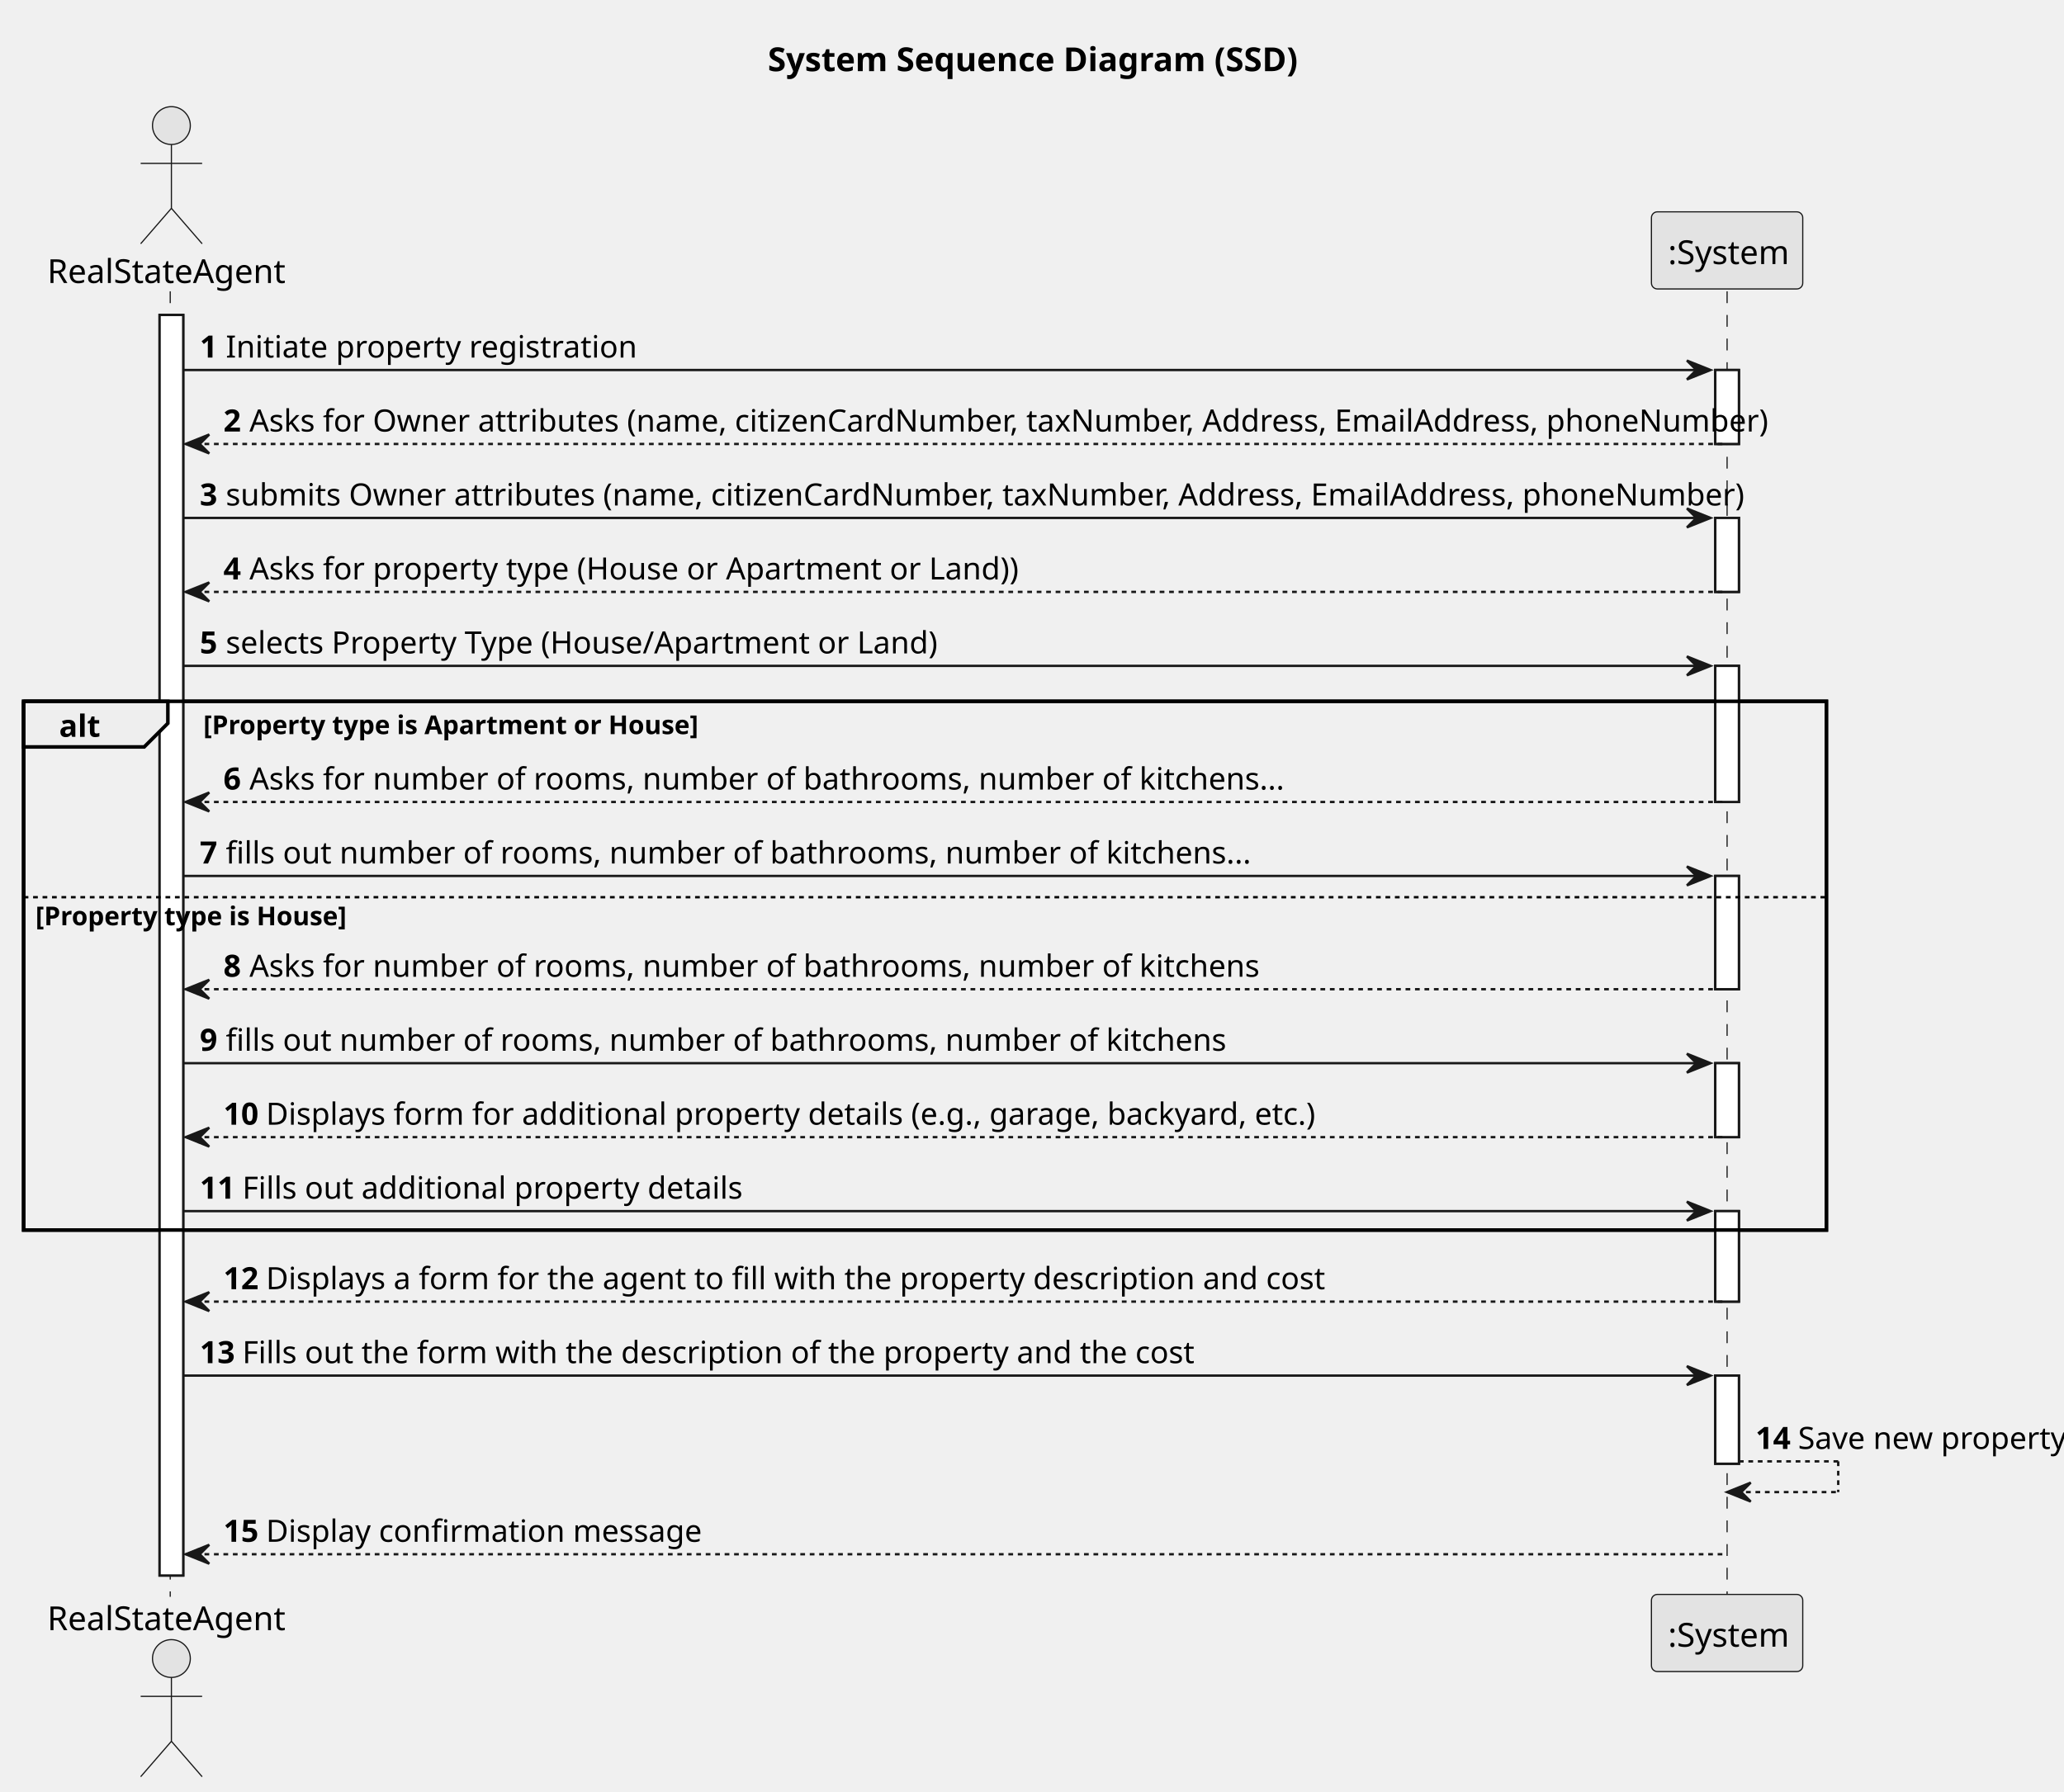
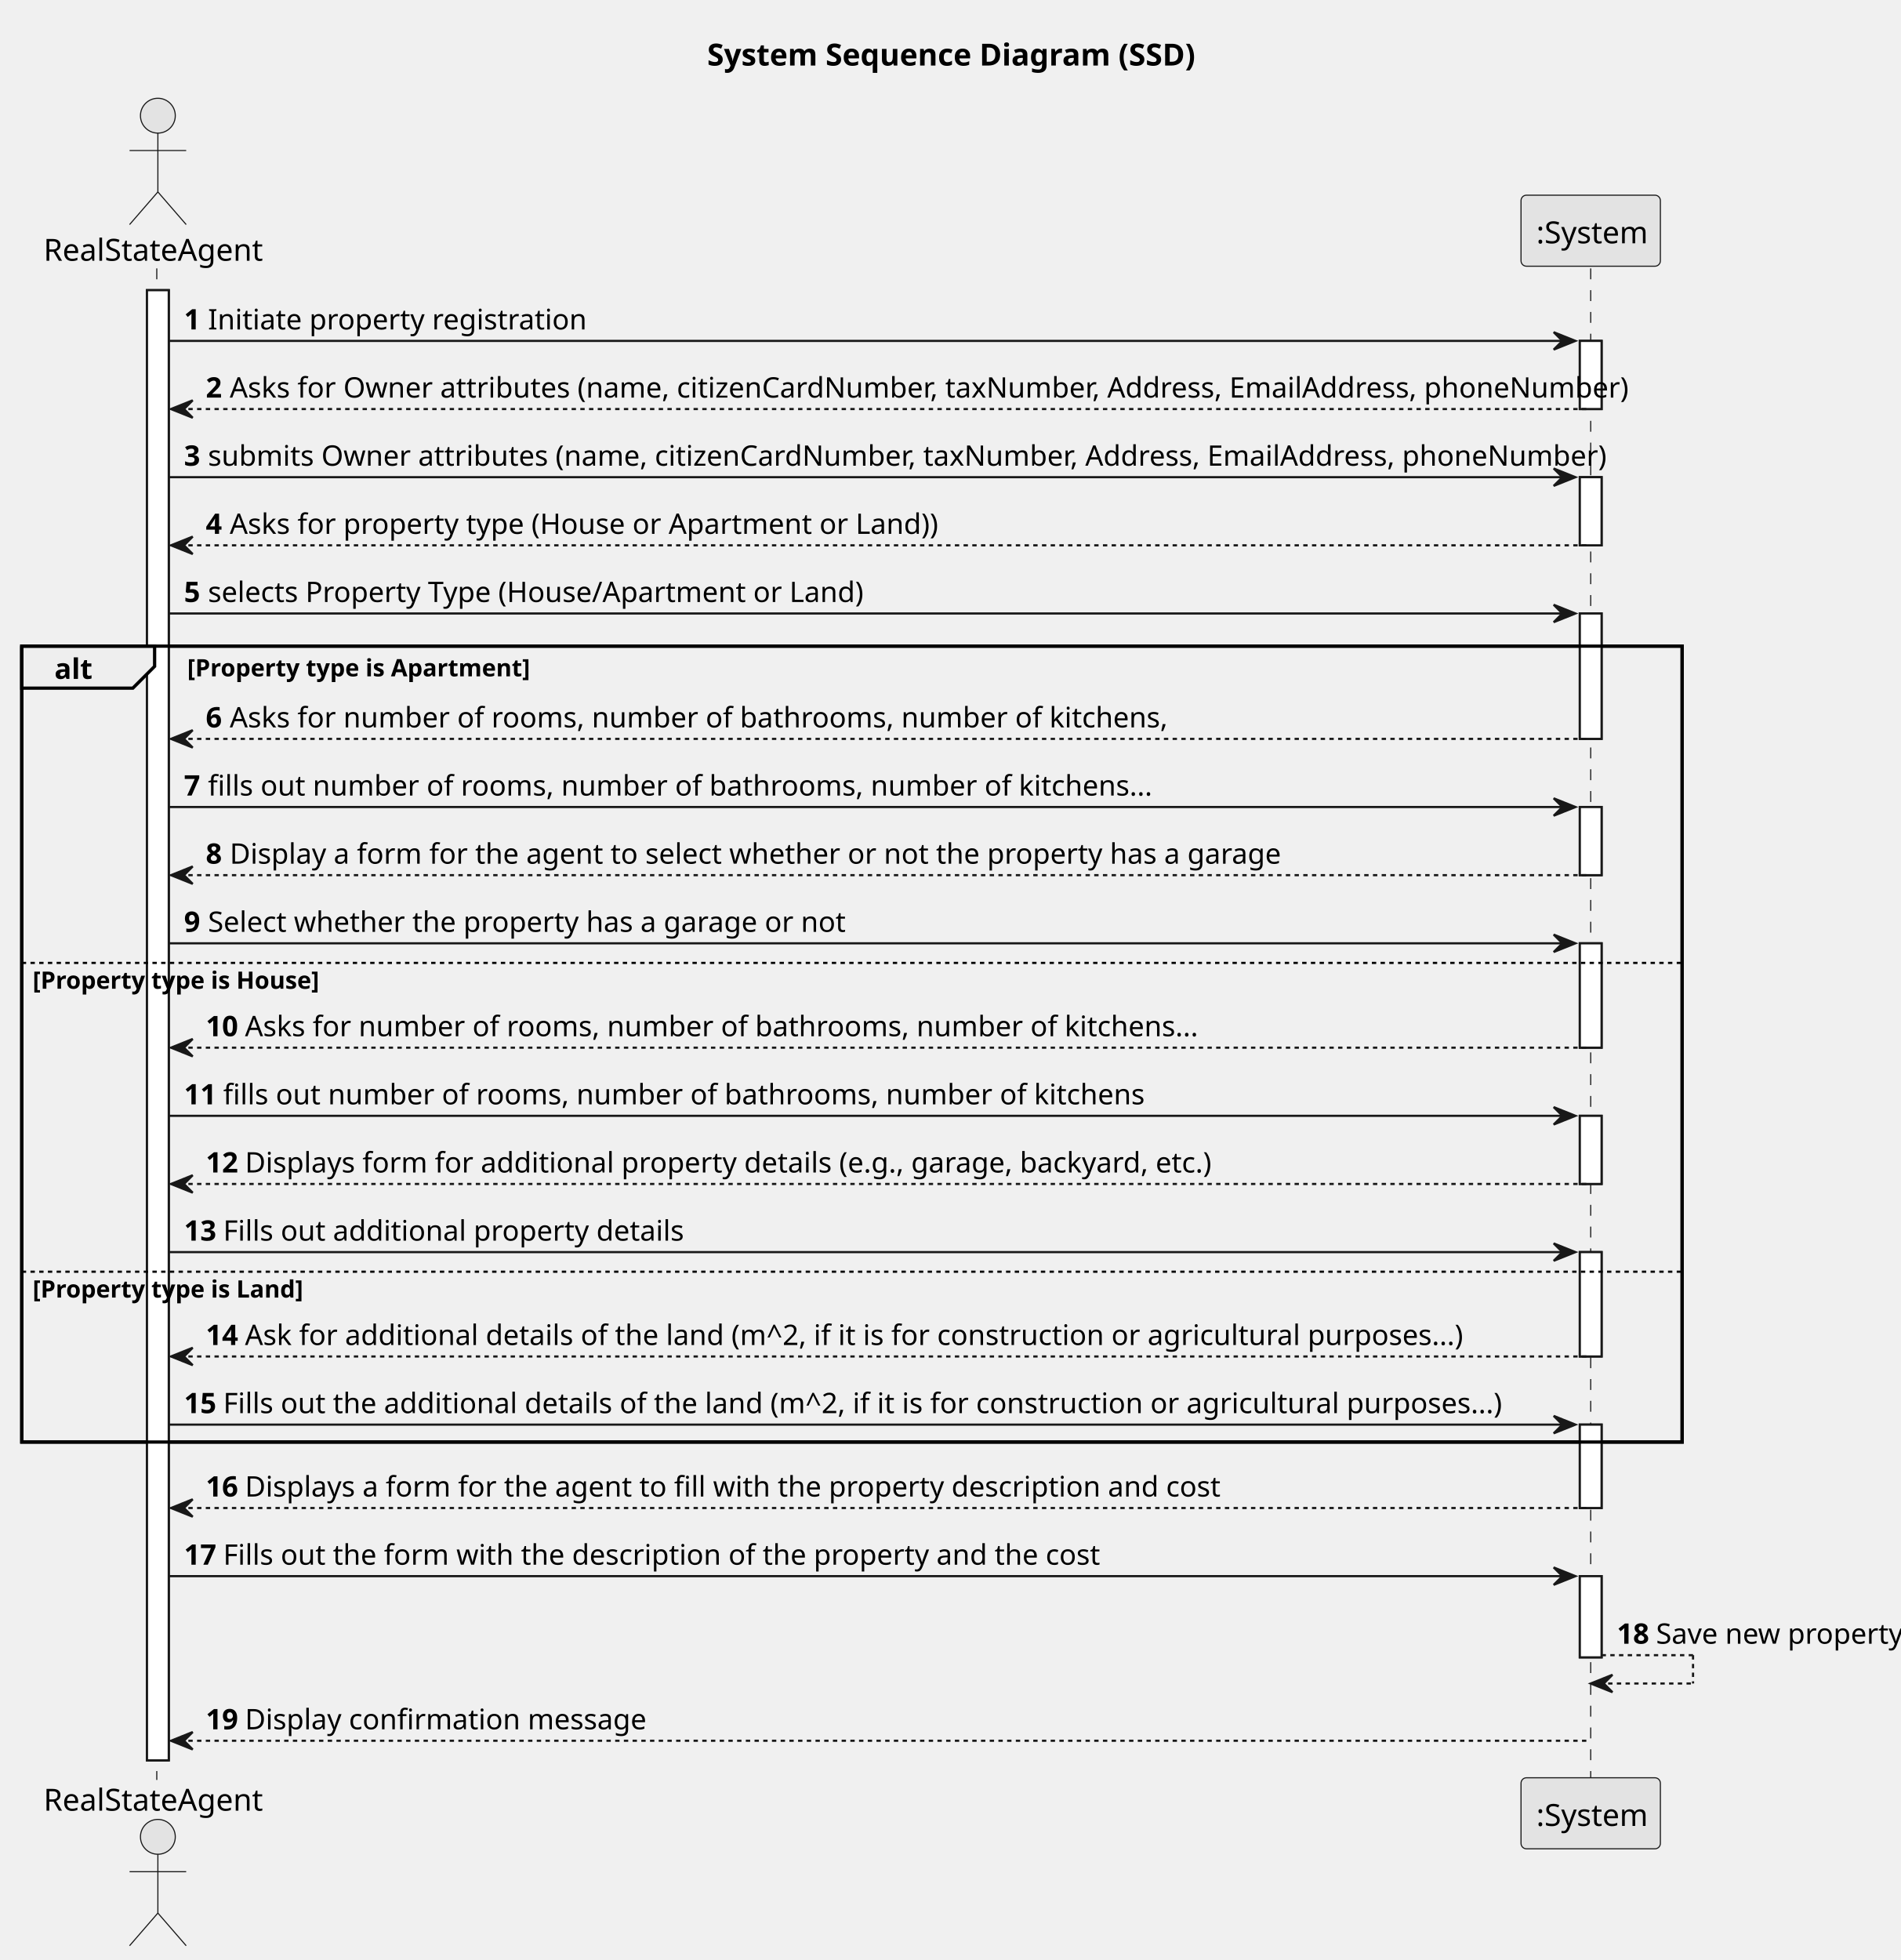
- <svg xmlns="http://www.w3.org/2000/svg" contentStyleType="text/css" height="758px" preserveAspectRatio="none" style="width:873px;height:758px;background:#FFFFFF;" version="1.1" viewBox="0 0 873 758" width="873px" zoomAndPan="magnify">
+ <svg xmlns="http://www.w3.org/2000/svg" contentStyleType="text/css" height="900px" preserveAspectRatio="none" style="width:873px;height:900px;background:#FFFFFF;" version="1.1" viewBox="0 0 873 900" width="873px" zoomAndPan="magnify">
  <defs />
  <g>
    <text fill="#000000" font-family="sans-serif" font-size="14" font-weight="bold" lengthAdjust="spacing" textLength="228" x="324.75" y="30.107">System Sequence Diagram (SSD)</text>
-     <rect fill="#FFFFFF" height="533.287" style="stroke:#181818;stroke-width:1.0;" width="10" x="67.5" y="133.242" />
+     <rect fill="#FFFFFF" height="675.082" style="stroke:#181818;stroke-width:1.0;" width="10" x="67.5" y="133.242" />
    <rect fill="#FFFFFF" height="31.291" style="stroke:#181818;stroke-width:1.0;" width="10" x="725.5" y="156.533" />
    <rect fill="#FFFFFF" height="31.291" style="stroke:#181818;stroke-width:1.0;" width="10" x="725.5" y="219.115" />
    <rect fill="#FFFFFF" height="57.582" style="stroke:#181818;stroke-width:1.0;" width="10" x="725.5" y="281.697" />
-     <rect fill="#FFFFFF" height="47.922" style="stroke:#181818;stroke-width:1.0;" width="10" x="725.5" y="370.57" />
-     <rect fill="#FFFFFF" height="31.291" style="stroke:#181818;stroke-width:1.0;" width="10" x="725.5" y="449.783" />
-     <rect fill="#FFFFFF" height="38.291" style="stroke:#181818;stroke-width:1.0;" width="10" x="725.5" y="512.365" />
-     <rect fill="#FFFFFF" height="37.291" style="stroke:#181818;stroke-width:1.0;" width="10" x="725.5" y="581.947" />
-     <rect fill="none" height="223.668" style="stroke:#000000;stroke-width:1.5;" width="762.5" x="10" y="296.697" />
-     <line style="stroke:#181818;stroke-width:0.5;stroke-dasharray:5.0,5.0;" x1="72" x2="72" y1="123.242" y2="675.529" />
-     <line style="stroke:#181818;stroke-width:0.5;stroke-dasharray:5.0,5.0;" x1="730.5" x2="730.5" y1="123.242" y2="675.529" />
+     <rect fill="#FFFFFF" height="31.291" style="stroke:#181818;stroke-width:1.0;" width="10" x="725.5" y="370.57" />
+     <rect fill="#FFFFFF" height="47.922" style="stroke:#181818;stroke-width:1.0;" width="10" x="725.5" y="433.152" />
+     <rect fill="#FFFFFF" height="31.291" style="stroke:#181818;stroke-width:1.0;" width="10" x="725.5" y="512.365" />
+     <rect fill="#FFFFFF" height="47.922" style="stroke:#181818;stroke-width:1.0;" width="10" x="725.5" y="574.947" />
+     <rect fill="#FFFFFF" height="38.291" style="stroke:#181818;stroke-width:1.0;" width="10" x="725.5" y="654.16" />
+     <rect fill="#FFFFFF" height="37.291" style="stroke:#181818;stroke-width:1.0;" width="10" x="725.5" y="723.742" />
+     <rect fill="none" height="365.463" style="stroke:#000000;stroke-width:1.5;" width="762.5" x="10" y="296.697" />
+     <line style="stroke:#181818;stroke-width:0.5;stroke-dasharray:5.0,5.0;" x1="72" x2="72" y1="123.242" y2="817.324" />
+     <line style="stroke:#181818;stroke-width:0.5;stroke-dasharray:5.0,5.0;" x1="730.5" x2="730.5" y1="123.242" y2="817.324" />
    <text fill="#000000" font-family="sans-serif" font-size="14" lengthAdjust="spacing" textLength="99" x="20" y="119.728">RealStateAgent</text>
    <ellipse cx="72.5" cy="53.121" fill="#E3E3E3" rx="8" ry="8" style="stroke:#181818;stroke-width:0.5;" />
    <path d="M72.5,61.121 L72.5,88.121 M59.5,69.121 L85.5,69.121 M72.5,88.121 L59.5,103.121 M72.5,88.121 L85.5,103.121 " fill="none" style="stroke:#181818;stroke-width:0.5;" />
-     <text fill="#000000" font-family="sans-serif" font-size="14" lengthAdjust="spacing" textLength="99" x="20" y="689.637">RealStateAgent</text>
-     <ellipse cx="72.5" cy="701.65" fill="#E3E3E3" rx="8" ry="8" style="stroke:#181818;stroke-width:0.5;" />
-     <path d="M72.5,709.65 L72.5,736.65 M59.5,717.65 L85.5,717.65 M72.5,736.65 L59.5,751.65 M72.5,736.65 L85.5,751.65 " fill="none" style="stroke:#181818;stroke-width:0.5;" />
+     <text fill="#000000" font-family="sans-serif" font-size="14" lengthAdjust="spacing" textLength="99" x="20" y="831.432">RealStateAgent</text>
+     <ellipse cx="72.5" cy="843.445" fill="#E3E3E3" rx="8" ry="8" style="stroke:#181818;stroke-width:0.5;" />
+     <path d="M72.5,851.445 L72.5,878.445 M59.5,859.445 L85.5,859.445 M72.5,878.445 L59.5,893.445 M72.5,878.445 L85.5,893.445 " fill="none" style="stroke:#181818;stroke-width:0.5;" />
    <rect fill="#E3E3E3" height="32.621" rx="2.5" ry="2.5" style="stroke:#181818;stroke-width:0.5;" width="64" x="698.5" y="89.621" />
    <text fill="#000000" font-family="sans-serif" font-size="14" lengthAdjust="spacing" textLength="50" x="705.5" y="111.728">:System</text>
-     <rect fill="#E3E3E3" height="32.621" rx="2.5" ry="2.5" style="stroke:#181818;stroke-width:0.5;" width="64" x="698.5" y="674.529" />
-     <text fill="#000000" font-family="sans-serif" font-size="14" lengthAdjust="spacing" textLength="50" x="705.5" y="696.637">:System</text>
-     <rect fill="#FFFFFF" height="533.287" style="stroke:#181818;stroke-width:1.0;" width="10" x="67.5" y="133.242" />
+     <rect fill="#E3E3E3" height="32.621" rx="2.5" ry="2.5" style="stroke:#181818;stroke-width:0.5;" width="64" x="698.5" y="816.324" />
+     <text fill="#000000" font-family="sans-serif" font-size="14" lengthAdjust="spacing" textLength="50" x="705.5" y="838.432">:System</text>
+     <rect fill="#FFFFFF" height="675.082" style="stroke:#181818;stroke-width:1.0;" width="10" x="67.5" y="133.242" />
    <rect fill="#FFFFFF" height="31.291" style="stroke:#181818;stroke-width:1.0;" width="10" x="725.5" y="156.533" />
    <rect fill="#FFFFFF" height="31.291" style="stroke:#181818;stroke-width:1.0;" width="10" x="725.5" y="219.115" />
    <rect fill="#FFFFFF" height="57.582" style="stroke:#181818;stroke-width:1.0;" width="10" x="725.5" y="281.697" />
-     <rect fill="#FFFFFF" height="47.922" style="stroke:#181818;stroke-width:1.0;" width="10" x="725.5" y="370.57" />
-     <rect fill="#FFFFFF" height="31.291" style="stroke:#181818;stroke-width:1.0;" width="10" x="725.5" y="449.783" />
-     <rect fill="#FFFFFF" height="38.291" style="stroke:#181818;stroke-width:1.0;" width="10" x="725.5" y="512.365" />
-     <rect fill="#FFFFFF" height="37.291" style="stroke:#181818;stroke-width:1.0;" width="10" x="725.5" y="581.947" />
+     <rect fill="#FFFFFF" height="31.291" style="stroke:#181818;stroke-width:1.0;" width="10" x="725.5" y="370.57" />
+     <rect fill="#FFFFFF" height="47.922" style="stroke:#181818;stroke-width:1.0;" width="10" x="725.5" y="433.152" />
+     <rect fill="#FFFFFF" height="31.291" style="stroke:#181818;stroke-width:1.0;" width="10" x="725.5" y="512.365" />
+     <rect fill="#FFFFFF" height="47.922" style="stroke:#181818;stroke-width:1.0;" width="10" x="725.5" y="574.947" />
+     <rect fill="#FFFFFF" height="38.291" style="stroke:#181818;stroke-width:1.0;" width="10" x="725.5" y="654.16" />
+     <rect fill="#FFFFFF" height="37.291" style="stroke:#181818;stroke-width:1.0;" width="10" x="725.5" y="723.742" />
    <polygon fill="#181818" points="713.5,152.533,723.5,156.533,713.5,160.533,717.5,156.533" style="stroke:#181818;stroke-width:1.0;" />
    <line style="stroke:#181818;stroke-width:1.0;" x1="77.5" x2="719.5" y1="156.533" y2="156.533" />
    <text fill="#000000" font-family="sans-serif" font-size="13" font-weight="bold" lengthAdjust="spacing" textLength="7" x="84.5" y="151.27">1</text>
    <text fill="#000000" font-family="sans-serif" font-size="13" lengthAdjust="spacing" textLength="157" x="95.5" y="151.27">Initiate property registration</text>
    <polygon fill="#181818" points="88.5,183.824,78.5,187.824,88.5,191.824,84.5,187.824" style="stroke:#181818;stroke-width:1.0;" />
    <line style="stroke:#181818;stroke-width:1.0;stroke-dasharray:2.0,2.0;" x1="82.5" x2="729.5" y1="187.824" y2="187.824" />
    <text fill="#000000" font-family="sans-serif" font-size="13" font-weight="bold" lengthAdjust="spacing" textLength="7" x="94.5" y="182.561">2</text>
    <text fill="#000000" font-family="sans-serif" font-size="13" lengthAdjust="spacing" textLength="613" x="105.5" y="182.561">Asks for Owner attributes (name, citizenCardNumber, taxNumber, Address, EmailAddress, phoneNumber)</text>
    <polygon fill="#181818" points="713.5,215.115,723.5,219.115,713.5,223.115,717.5,219.115" style="stroke:#181818;stroke-width:1.0;" />
    <line style="stroke:#181818;stroke-width:1.0;" x1="77.5" x2="719.5" y1="219.115" y2="219.115" />
    <text fill="#000000" font-family="sans-serif" font-size="13" font-weight="bold" lengthAdjust="spacing" textLength="7" x="84.5" y="213.852">3</text>
    <text fill="#000000" font-family="sans-serif" font-size="13" lengthAdjust="spacing" textLength="611" x="95.5" y="213.852">submits Owner attributes (name, citizenCardNumber, taxNumber, Address, EmailAddress, phoneNumber)</text>
    <polygon fill="#181818" points="88.5,246.406,78.5,250.406,88.5,254.406,84.5,250.406" style="stroke:#181818;stroke-width:1.0;" />
    <line style="stroke:#181818;stroke-width:1.0;stroke-dasharray:2.0,2.0;" x1="82.5" x2="729.5" y1="250.406" y2="250.406" />
    <text fill="#000000" font-family="sans-serif" font-size="13" font-weight="bold" lengthAdjust="spacing" textLength="7" x="94.5" y="245.144">4</text>
    <text fill="#000000" font-family="sans-serif" font-size="13" lengthAdjust="spacing" textLength="307" x="105.5" y="245.144">Asks for property type (House or Apartment or Land))</text>
    <polygon fill="#181818" points="713.5,277.697,723.5,281.697,713.5,285.697,717.5,281.697" style="stroke:#181818;stroke-width:1.0;" />
    <line style="stroke:#181818;stroke-width:1.0;" x1="77.5" x2="719.5" y1="281.697" y2="281.697" />
    <text fill="#000000" font-family="sans-serif" font-size="13" font-weight="bold" lengthAdjust="spacing" textLength="7" x="84.5" y="276.435">5</text>
    <text fill="#000000" font-family="sans-serif" font-size="13" lengthAdjust="spacing" textLength="287" x="95.5" y="276.435">selects Property Type (House/Apartment or Land)</text>
    <path d="M10,296.697 L71,296.697 L71,305.988 L61,315.988 L10,315.988 L10,296.697 " fill="#EEEEEE" style="stroke:#000000;stroke-width:1.5;" />
-     <rect fill="none" height="223.668" style="stroke:#000000;stroke-width:1.5;" width="762.5" x="10" y="296.697" />
+     <rect fill="none" height="365.463" style="stroke:#000000;stroke-width:1.5;" width="762.5" x="10" y="296.697" />
    <text fill="#000000" font-family="sans-serif" font-size="13" font-weight="bold" lengthAdjust="spacing" textLength="16" x="25" y="311.726">alt</text>
-     <text fill="#000000" font-family="sans-serif" font-size="11" font-weight="bold" lengthAdjust="spacing" textLength="211" x="86" y="310.567">[Property type is Apartment or House]</text>
+     <text fill="#000000" font-family="sans-serif" font-size="11" font-weight="bold" lengthAdjust="spacing" textLength="158" x="86" y="310.567">[Property type is Apartment]</text>
    <polygon fill="#181818" points="88.5,335.279,78.5,339.279,88.5,343.279,84.5,339.279" style="stroke:#181818;stroke-width:1.0;" />
    <line style="stroke:#181818;stroke-width:1.0;stroke-dasharray:2.0,2.0;" x1="82.5" x2="729.5" y1="339.279" y2="339.279" />
    <text fill="#000000" font-family="sans-serif" font-size="13" font-weight="bold" lengthAdjust="spacing" textLength="7" x="94.5" y="334.017">6</text>
-     <text fill="#000000" font-family="sans-serif" font-size="13" lengthAdjust="spacing" textLength="409" x="105.5" y="334.017">Asks for number of rooms, number of bathrooms, number of kitchens...</text>
+     <text fill="#000000" font-family="sans-serif" font-size="13" lengthAdjust="spacing" textLength="401" x="105.5" y="334.017">Asks for number of rooms, number of bathrooms, number of kitchens,</text>
    <polygon fill="#181818" points="713.5,366.57,723.5,370.57,713.5,374.57,717.5,370.57" style="stroke:#181818;stroke-width:1.0;" />
    <line style="stroke:#181818;stroke-width:1.0;" x1="77.5" x2="719.5" y1="370.57" y2="370.57" />
    <text fill="#000000" font-family="sans-serif" font-size="13" font-weight="bold" lengthAdjust="spacing" textLength="7" x="84.5" y="365.308">7</text>
    <text fill="#000000" font-family="sans-serif" font-size="13" lengthAdjust="spacing" textLength="402" x="95.5" y="365.308">fills out number of rooms, number of bathrooms, number of kitchens...</text>
-     <line style="stroke:#000000;stroke-width:1.0;stroke-dasharray:2.0,2.0;" x1="10" x2="772.5" y1="379.57" y2="379.57" />
-     <text fill="#000000" font-family="sans-serif" font-size="11" font-weight="bold" lengthAdjust="spacing" textLength="134" x="15" y="391.44">[Property type is House]</text>
-     <polygon fill="#181818" points="88.5,414.492,78.5,418.492,88.5,422.492,84.5,418.492" style="stroke:#181818;stroke-width:1.0;" />
-     <line style="stroke:#181818;stroke-width:1.0;stroke-dasharray:2.0,2.0;" x1="82.5" x2="729.5" y1="418.492" y2="418.492" />
-     <text fill="#000000" font-family="sans-serif" font-size="13" font-weight="bold" lengthAdjust="spacing" textLength="7" x="94.5" y="413.229">8</text>
-     <text fill="#000000" font-family="sans-serif" font-size="13" lengthAdjust="spacing" textLength="397" x="105.5" y="413.229">Asks for number of rooms, number of bathrooms, number of kitchens</text>
-     <polygon fill="#181818" points="713.5,445.783,723.5,449.783,713.5,453.783,717.5,449.783" style="stroke:#181818;stroke-width:1.0;" />
-     <line style="stroke:#181818;stroke-width:1.0;" x1="77.5" x2="719.5" y1="449.783" y2="449.783" />
-     <text fill="#000000" font-family="sans-serif" font-size="13" font-weight="bold" lengthAdjust="spacing" textLength="7" x="84.5" y="444.521">9</text>
-     <text fill="#000000" font-family="sans-serif" font-size="13" lengthAdjust="spacing" textLength="390" x="95.5" y="444.521">fills out number of rooms, number of bathrooms, number of kitchens</text>
+     <polygon fill="#181818" points="88.5,397.861,78.5,401.861,88.5,405.861,84.5,401.861" style="stroke:#181818;stroke-width:1.0;" />
+     <line style="stroke:#181818;stroke-width:1.0;stroke-dasharray:2.0,2.0;" x1="82.5" x2="729.5" y1="401.861" y2="401.861" />
+     <text fill="#000000" font-family="sans-serif" font-size="13" font-weight="bold" lengthAdjust="spacing" textLength="7" x="94.5" y="396.599">8</text>
+     <text fill="#000000" font-family="sans-serif" font-size="13" lengthAdjust="spacing" textLength="451" x="105.5" y="396.599">Display a form for the agent to select whether or not the property has a garage</text>
+     <polygon fill="#181818" points="713.5,429.152,723.5,433.152,713.5,437.152,717.5,433.152" style="stroke:#181818;stroke-width:1.0;" />
+     <line style="stroke:#181818;stroke-width:1.0;" x1="77.5" x2="719.5" y1="433.152" y2="433.152" />
+     <text fill="#000000" font-family="sans-serif" font-size="13" font-weight="bold" lengthAdjust="spacing" textLength="7" x="84.5" y="427.89">9</text>
+     <text fill="#000000" font-family="sans-serif" font-size="13" lengthAdjust="spacing" textLength="275" x="95.5" y="427.89">Select whether the property has a garage or not</text>
+     <line style="stroke:#000000;stroke-width:1.0;stroke-dasharray:2.0,2.0;" x1="10" x2="772.5" y1="442.152" y2="442.152" />
+     <text fill="#000000" font-family="sans-serif" font-size="11" font-weight="bold" lengthAdjust="spacing" textLength="134" x="15" y="454.022">[Property type is House]</text>
    <polygon fill="#181818" points="88.5,477.074,78.5,481.074,88.5,485.074,84.5,481.074" style="stroke:#181818;stroke-width:1.0;" />
    <line style="stroke:#181818;stroke-width:1.0;stroke-dasharray:2.0,2.0;" x1="82.5" x2="729.5" y1="481.074" y2="481.074" />
    <text fill="#000000" font-family="sans-serif" font-size="13" font-weight="bold" lengthAdjust="spacing" textLength="14" x="94.5" y="475.812">10</text>
-     <text fill="#000000" font-family="sans-serif" font-size="13" lengthAdjust="spacing" textLength="421" x="112.5" y="475.812">Displays form for additional property details (e.g., garage, backyard, etc.)</text>
+     <text fill="#000000" font-family="sans-serif" font-size="13" lengthAdjust="spacing" textLength="409" x="112.5" y="475.812">Asks for number of rooms, number of bathrooms, number of kitchens...</text>
    <polygon fill="#181818" points="713.5,508.365,723.5,512.365,713.5,516.365,717.5,512.365" style="stroke:#181818;stroke-width:1.0;" />
    <line style="stroke:#181818;stroke-width:1.0;" x1="77.5" x2="719.5" y1="512.365" y2="512.365" />
    <text fill="#000000" font-family="sans-serif" font-size="13" font-weight="bold" lengthAdjust="spacing" textLength="14" x="84.5" y="507.103">11</text>
-     <text fill="#000000" font-family="sans-serif" font-size="13" lengthAdjust="spacing" textLength="198" x="102.5" y="507.103">Fills out additional property details</text>
-     <polygon fill="#181818" points="88.5,546.656,78.5,550.656,88.5,554.656,84.5,550.656" style="stroke:#181818;stroke-width:1.0;" />
-     <line style="stroke:#181818;stroke-width:1.0;stroke-dasharray:2.0,2.0;" x1="82.5" x2="729.5" y1="550.656" y2="550.656" />
-     <text fill="#000000" font-family="sans-serif" font-size="13" font-weight="bold" lengthAdjust="spacing" textLength="14" x="94.5" y="545.394">12</text>
-     <text fill="#000000" font-family="sans-serif" font-size="13" lengthAdjust="spacing" textLength="418" x="112.5" y="545.394">Displays a form for the agent to fill with the property description and cost</text>
-     <polygon fill="#181818" points="713.5,577.947,723.5,581.947,713.5,585.947,717.5,581.947" style="stroke:#181818;stroke-width:1.0;" />
-     <line style="stroke:#181818;stroke-width:1.0;" x1="77.5" x2="719.5" y1="581.947" y2="581.947" />
-     <text fill="#000000" font-family="sans-serif" font-size="13" font-weight="bold" lengthAdjust="spacing" textLength="14" x="84.5" y="576.685">13</text>
-     <text fill="#000000" font-family="sans-serif" font-size="13" lengthAdjust="spacing" textLength="376" x="102.5" y="576.685">Fills out the form with the description of the property and the cost</text>
-     <line style="stroke:#181818;stroke-width:1.0;stroke-dasharray:2.0,2.0;" x1="735.5" x2="777.5" y1="618.238" y2="618.238" />
-     <line style="stroke:#181818;stroke-width:1.0;stroke-dasharray:2.0,2.0;" x1="777.5" x2="777.5" y1="618.238" y2="631.238" />
-     <line style="stroke:#181818;stroke-width:1.0;stroke-dasharray:2.0,2.0;" x1="730.5" x2="777.5" y1="631.238" y2="631.238" />
-     <polygon fill="#181818" points="740.5,627.238,730.5,631.238,740.5,635.238,736.5,631.238" style="stroke:#181818;stroke-width:1.0;" />
-     <text fill="#000000" font-family="sans-serif" font-size="13" font-weight="bold" lengthAdjust="spacing" textLength="14" x="742.5" y="612.976">14</text>
-     <text fill="#000000" font-family="sans-serif" font-size="13" lengthAdjust="spacing" textLength="106" x="760.5" y="612.976">Save new property</text>
-     <polygon fill="#181818" points="88.5,653.529,78.5,657.529,88.5,661.529,84.5,657.529" style="stroke:#181818;stroke-width:1.0;" />
-     <line style="stroke:#181818;stroke-width:1.0;stroke-dasharray:2.0,2.0;" x1="82.5" x2="729.5" y1="657.529" y2="657.529" />
-     <text fill="#000000" font-family="sans-serif" font-size="13" font-weight="bold" lengthAdjust="spacing" textLength="14" x="94.5" y="652.267">15</text>
-     <text fill="#000000" font-family="sans-serif" font-size="13" lengthAdjust="spacing" textLength="174" x="112.5" y="652.267">Display confirmation message</text>
+     <text fill="#000000" font-family="sans-serif" font-size="13" lengthAdjust="spacing" textLength="390" x="102.5" y="507.103">fills out number of rooms, number of bathrooms, number of kitchens</text>
+     <polygon fill="#181818" points="88.5,539.656,78.5,543.656,88.5,547.656,84.5,543.656" style="stroke:#181818;stroke-width:1.0;" />
+     <line style="stroke:#181818;stroke-width:1.0;stroke-dasharray:2.0,2.0;" x1="82.5" x2="729.5" y1="543.656" y2="543.656" />
+     <text fill="#000000" font-family="sans-serif" font-size="13" font-weight="bold" lengthAdjust="spacing" textLength="14" x="94.5" y="538.394">12</text>
+     <text fill="#000000" font-family="sans-serif" font-size="13" lengthAdjust="spacing" textLength="421" x="112.5" y="538.394">Displays form for additional property details (e.g., garage, backyard, etc.)</text>
+     <polygon fill="#181818" points="713.5,570.947,723.5,574.947,713.5,578.947,717.5,574.947" style="stroke:#181818;stroke-width:1.0;" />
+     <line style="stroke:#181818;stroke-width:1.0;" x1="77.5" x2="719.5" y1="574.947" y2="574.947" />
+     <text fill="#000000" font-family="sans-serif" font-size="13" font-weight="bold" lengthAdjust="spacing" textLength="14" x="84.5" y="569.685">13</text>
+     <text fill="#000000" font-family="sans-serif" font-size="13" lengthAdjust="spacing" textLength="198" x="102.5" y="569.685">Fills out additional property details</text>
+     <line style="stroke:#000000;stroke-width:1.0;stroke-dasharray:2.0,2.0;" x1="10" x2="772.5" y1="583.947" y2="583.947" />
+     <text fill="#000000" font-family="sans-serif" font-size="11" font-weight="bold" lengthAdjust="spacing" textLength="126" x="15" y="595.817">[Property type is Land]</text>
+     <polygon fill="#181818" points="88.5,618.869,78.5,622.869,88.5,626.869,84.5,622.869" style="stroke:#181818;stroke-width:1.0;" />
+     <line style="stroke:#181818;stroke-width:1.0;stroke-dasharray:2.0,2.0;" x1="82.5" x2="729.5" y1="622.869" y2="622.869" />
+     <text fill="#000000" font-family="sans-serif" font-size="13" font-weight="bold" lengthAdjust="spacing" textLength="14" x="94.5" y="617.606">14</text>
+     <text fill="#000000" font-family="sans-serif" font-size="13" lengthAdjust="spacing" textLength="524" x="112.5" y="617.606">Ask for additional details of the land (m^2, if it is for construction or agricultural purposes...)</text>
+     <polygon fill="#181818" points="713.5,650.16,723.5,654.16,713.5,658.16,717.5,654.16" style="stroke:#181818;stroke-width:1.0;" />
+     <line style="stroke:#181818;stroke-width:1.0;" x1="77.5" x2="719.5" y1="654.16" y2="654.16" />
+     <text fill="#000000" font-family="sans-serif" font-size="13" font-weight="bold" lengthAdjust="spacing" textLength="14" x="84.5" y="648.898">15</text>
+     <text fill="#000000" font-family="sans-serif" font-size="13" lengthAdjust="spacing" textLength="551" x="102.5" y="648.898">Fills out the additional details of the land (m^2, if it is for construction or agricultural purposes...)</text>
+     <polygon fill="#181818" points="88.5,688.451,78.5,692.451,88.5,696.451,84.5,692.451" style="stroke:#181818;stroke-width:1.0;" />
+     <line style="stroke:#181818;stroke-width:1.0;stroke-dasharray:2.0,2.0;" x1="82.5" x2="729.5" y1="692.451" y2="692.451" />
+     <text fill="#000000" font-family="sans-serif" font-size="13" font-weight="bold" lengthAdjust="spacing" textLength="14" x="94.5" y="687.188">16</text>
+     <text fill="#000000" font-family="sans-serif" font-size="13" lengthAdjust="spacing" textLength="418" x="112.5" y="687.188">Displays a form for the agent to fill with the property description and cost</text>
+     <polygon fill="#181818" points="713.5,719.742,723.5,723.742,713.5,727.742,717.5,723.742" style="stroke:#181818;stroke-width:1.0;" />
+     <line style="stroke:#181818;stroke-width:1.0;" x1="77.5" x2="719.5" y1="723.742" y2="723.742" />
+     <text fill="#000000" font-family="sans-serif" font-size="13" font-weight="bold" lengthAdjust="spacing" textLength="14" x="84.5" y="718.48">17</text>
+     <text fill="#000000" font-family="sans-serif" font-size="13" lengthAdjust="spacing" textLength="376" x="102.5" y="718.48">Fills out the form with the description of the property and the cost</text>
+     <line style="stroke:#181818;stroke-width:1.0;stroke-dasharray:2.0,2.0;" x1="735.5" x2="777.5" y1="760.033" y2="760.033" />
+     <line style="stroke:#181818;stroke-width:1.0;stroke-dasharray:2.0,2.0;" x1="777.5" x2="777.5" y1="760.033" y2="773.033" />
+     <line style="stroke:#181818;stroke-width:1.0;stroke-dasharray:2.0,2.0;" x1="730.5" x2="777.5" y1="773.033" y2="773.033" />
+     <polygon fill="#181818" points="740.5,769.033,730.5,773.033,740.5,777.033,736.5,773.033" style="stroke:#181818;stroke-width:1.0;" />
+     <text fill="#000000" font-family="sans-serif" font-size="13" font-weight="bold" lengthAdjust="spacing" textLength="14" x="742.5" y="754.77">18</text>
+     <text fill="#000000" font-family="sans-serif" font-size="13" lengthAdjust="spacing" textLength="106" x="760.5" y="754.77">Save new property</text>
+     <polygon fill="#181818" points="88.5,795.324,78.5,799.324,88.5,803.324,84.5,799.324" style="stroke:#181818;stroke-width:1.0;" />
+     <line style="stroke:#181818;stroke-width:1.0;stroke-dasharray:2.0,2.0;" x1="82.5" x2="729.5" y1="799.324" y2="799.324" />
+     <text fill="#000000" font-family="sans-serif" font-size="13" font-weight="bold" lengthAdjust="spacing" textLength="14" x="94.5" y="794.062">19</text>
+     <text fill="#000000" font-family="sans-serif" font-size="13" lengthAdjust="spacing" textLength="174" x="112.5" y="794.062">Display confirmation message</text>
  </g>
</svg>
